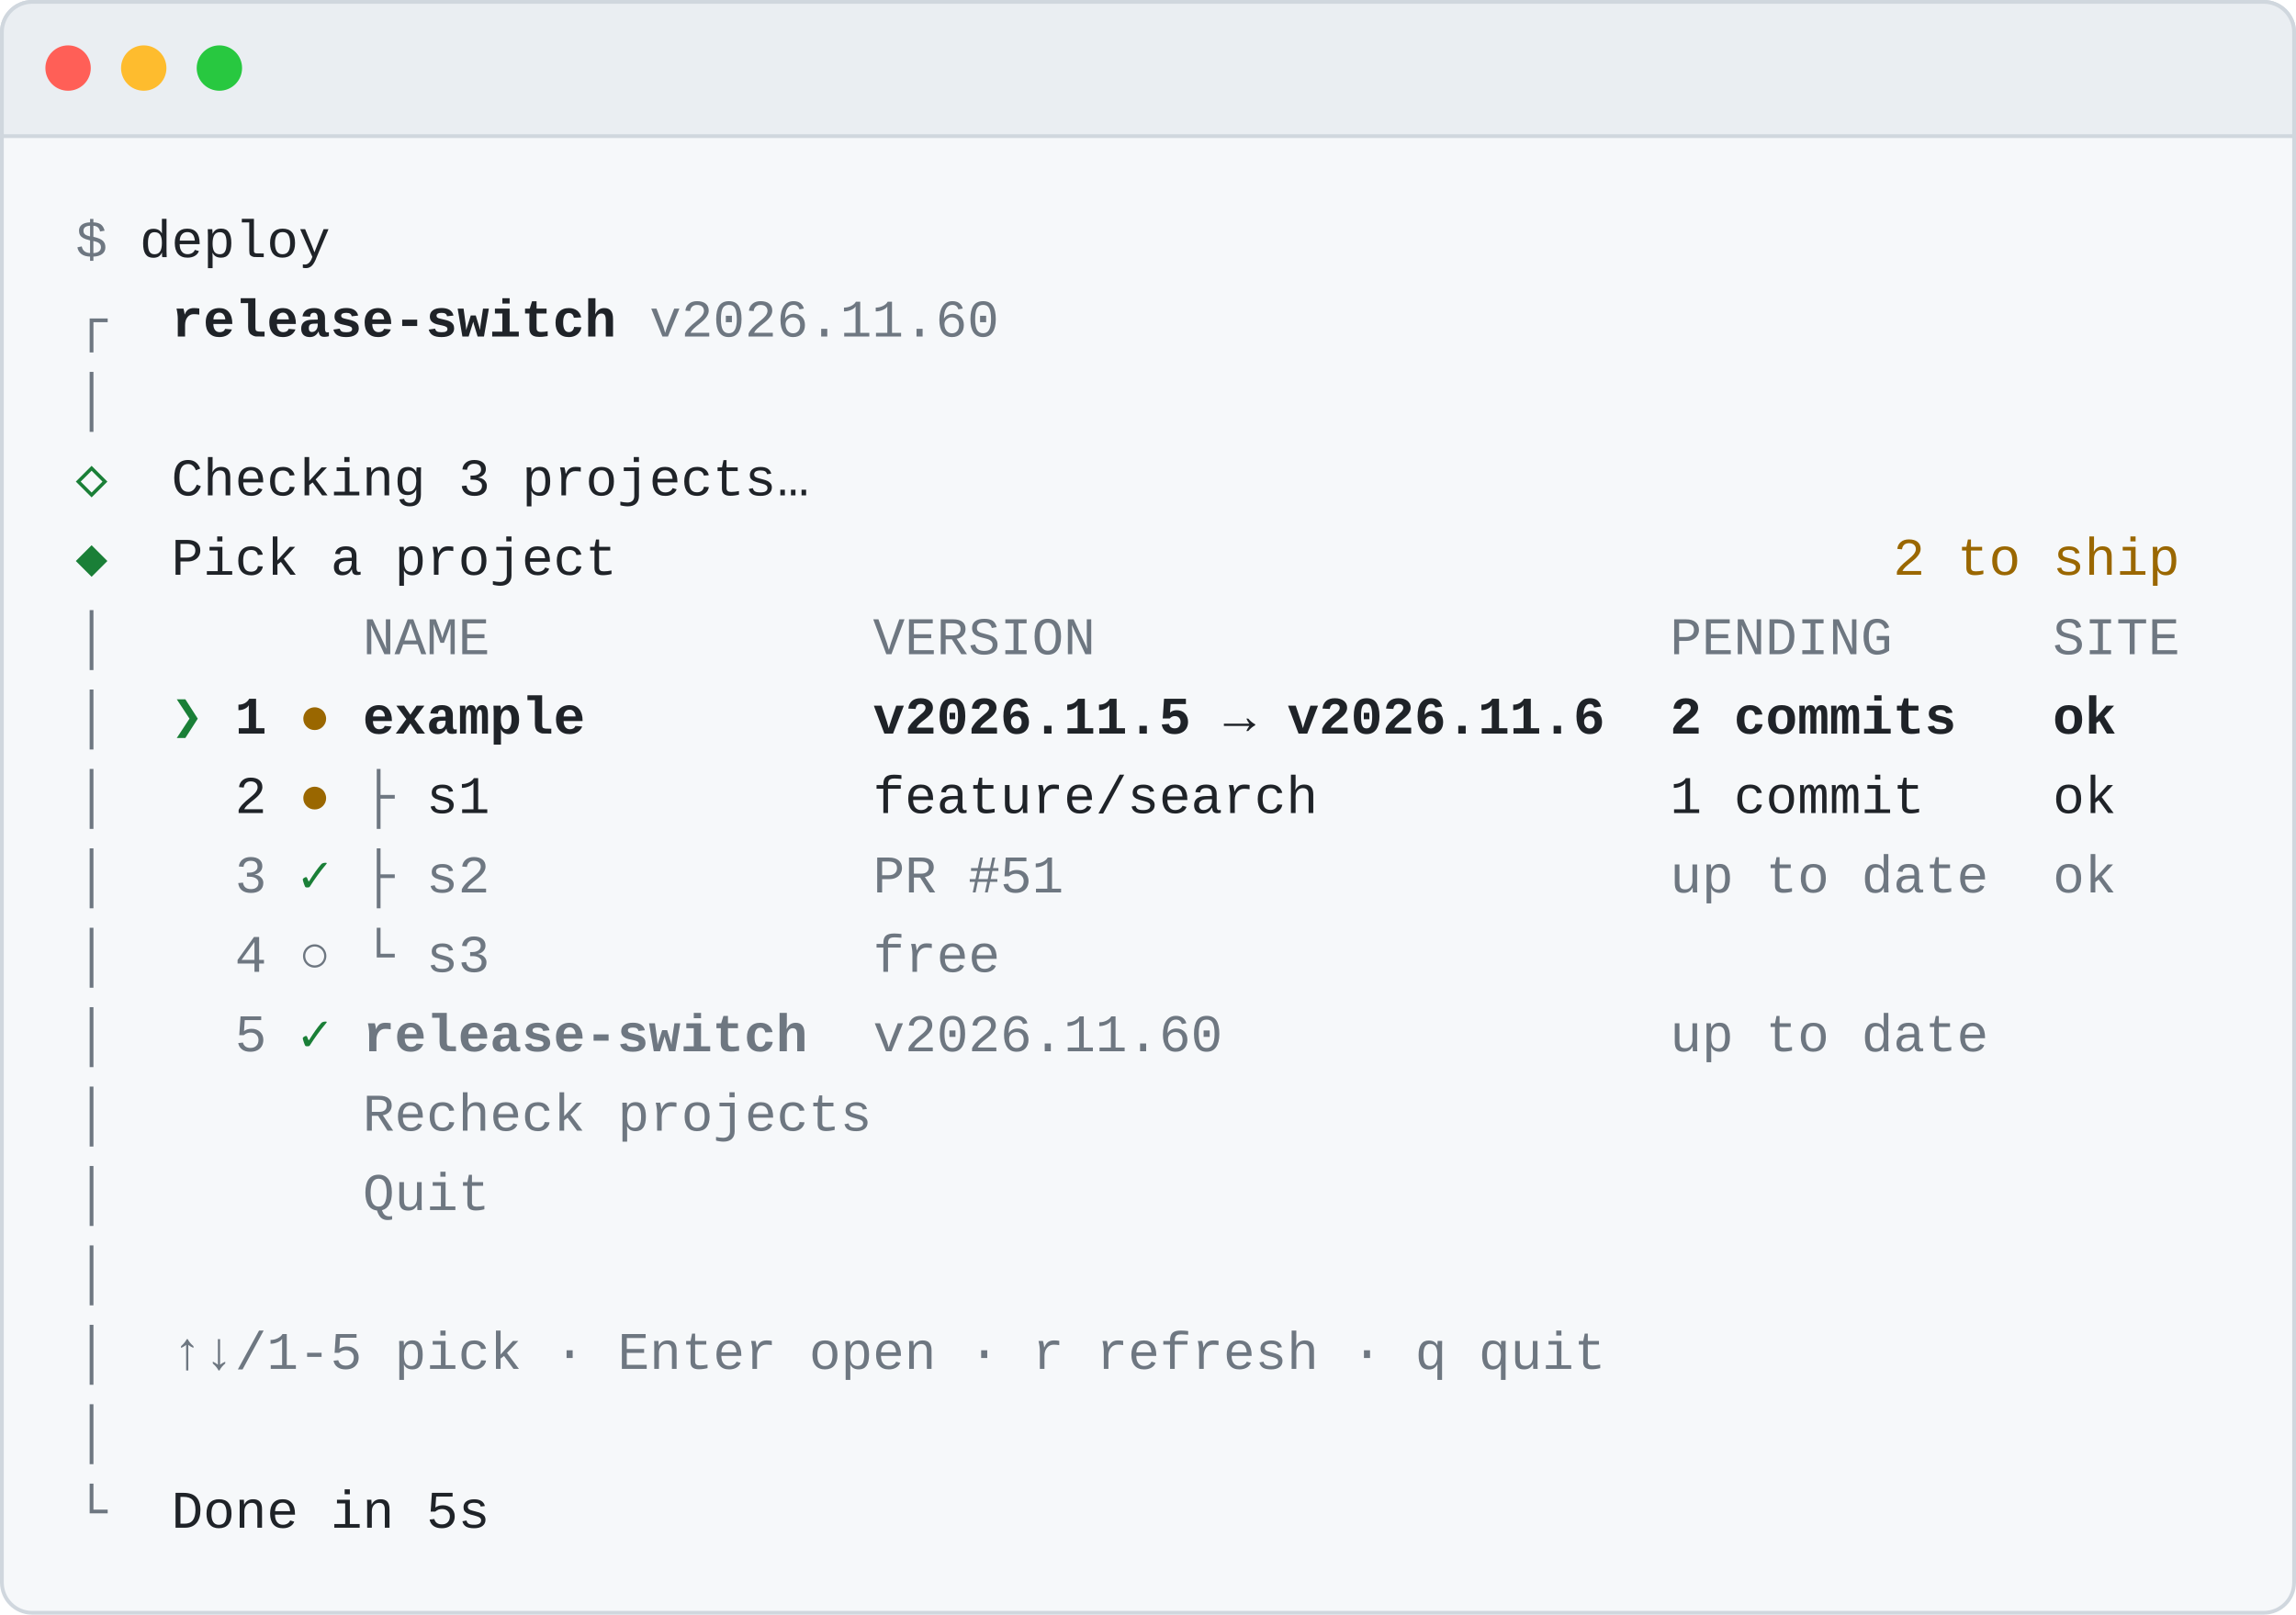
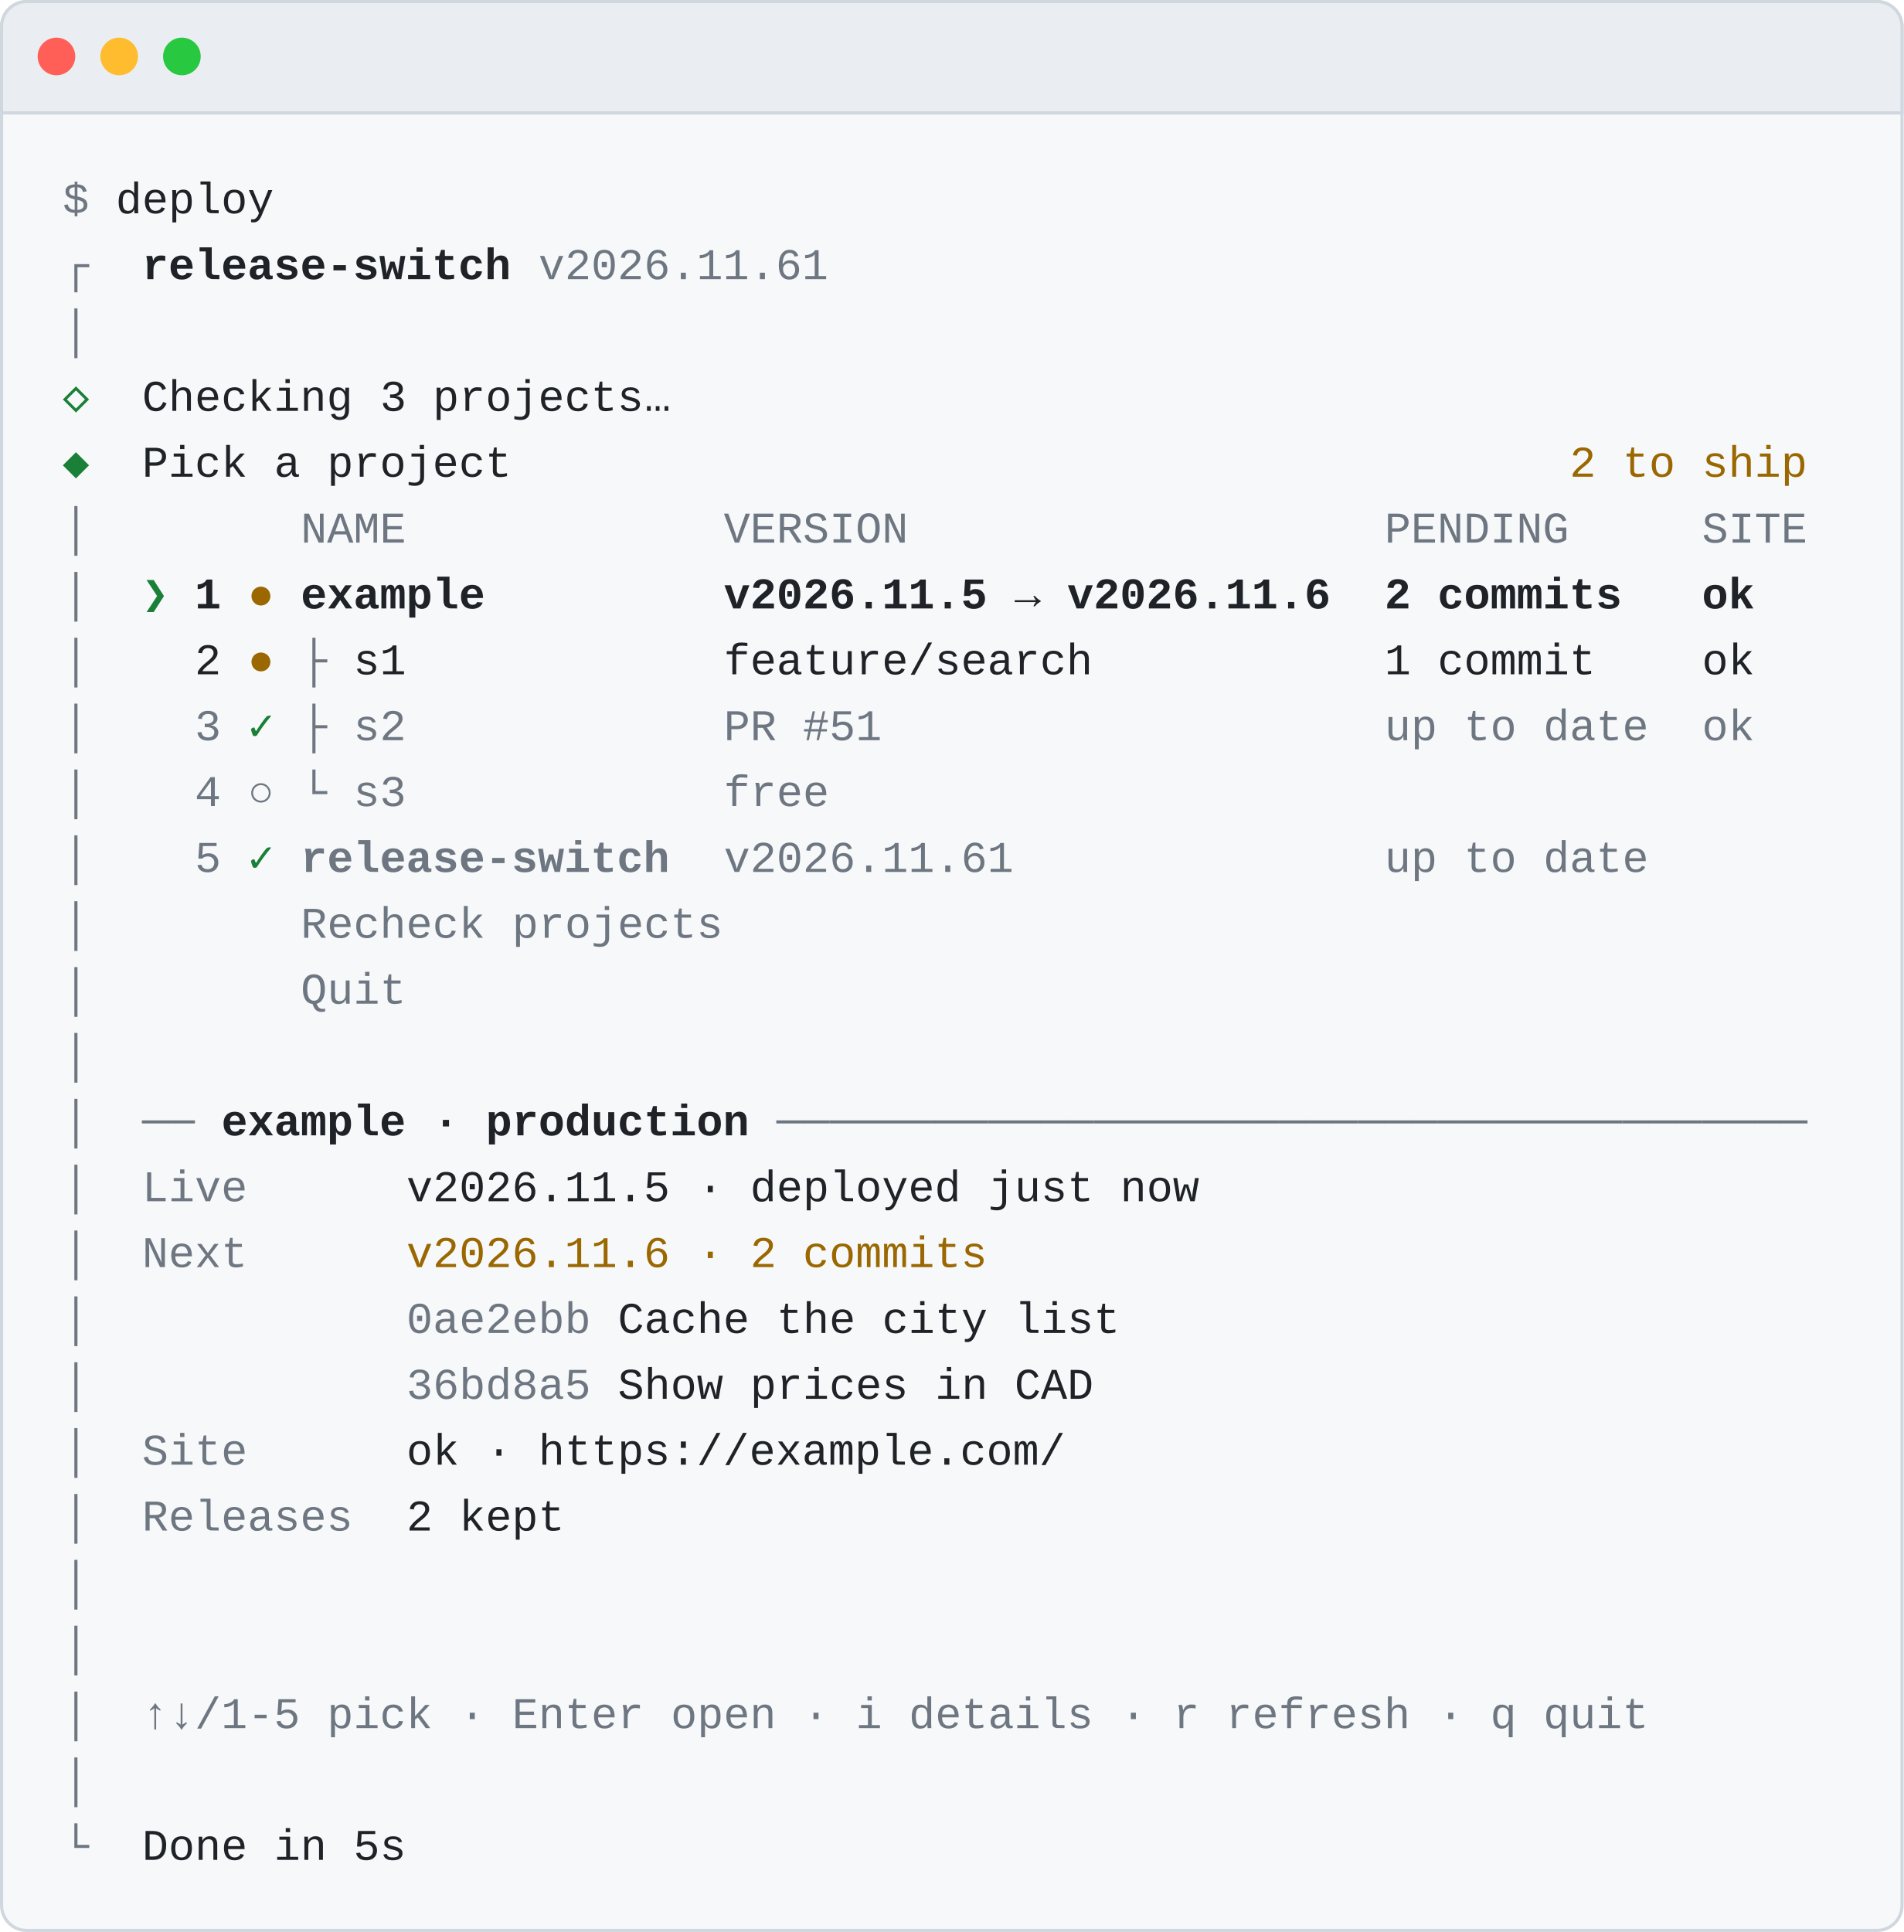
- <svg xmlns="http://www.w3.org/2000/svg" width="607" height="427" viewBox="0 0 607 427">
-   <rect x="0.5" y="0.5" width="606" height="426" rx="8" fill="#f6f8fa" stroke="#d0d7de" />
+ <svg xmlns="http://www.w3.org/2000/svg" width="607" height="616" viewBox="0 0 607 616">
+   <rect x="0.5" y="0.5" width="606" height="615" rx="8" fill="#f6f8fa" stroke="#d0d7de" />
  <path d="M0.5 36V8.5a8 8 0 0 1 8-8H598.5a8 8 0 0 1 8 8V36Z" fill="#eaeef2" stroke="#d0d7de" />
  <circle cx="18" cy="18" r="6" fill="#ff5f57" />
  <circle cx="38" cy="18" r="6" fill="#febc2e" />
  <circle cx="58" cy="18" r="6" fill="#28c840" />
  <g font-family="ui-monospace,SFMono-Regular,Menlo,Consolas,'Liberation Mono',monospace" font-size="14" xml:space="preserve">
    <text x="20.0" y="68" fill="#6e7781">$</text>
    <text x="36.9" y="68" fill="#1f2328">deploy</text>
    <text x="20.0" y="89" fill="#6e7781">┌</text>
    <text x="45.3" y="89" fill="#1f2328" font-weight="700">release-switch</text>
-     <text x="171.7" y="89" fill="#6e7781">v2026.11.60</text>
+     <text x="171.7" y="89" fill="#6e7781">v2026.11.61</text>
    <text x="20.0" y="110" fill="#6e7781">│</text>
    <text x="20.0" y="131" fill="#1a7f37">◇</text>
    <text x="45.3" y="131" fill="#1f2328">Checking</text>
    <text x="121.2" y="131" fill="#1f2328">3</text>
    <text x="138.0" y="131" fill="#1f2328">projects</text>
    <text x="205.5" y="131" fill="#1f2328">…</text>
    <text x="20.0" y="152" fill="#1a7f37">◆</text>
    <text x="45.3" y="152" fill="#1f2328">Pick</text>
    <text x="87.4" y="152" fill="#1f2328">a</text>
    <text x="104.3" y="152" fill="#1f2328">project</text>
    <text x="500.5" y="152" fill="#9a6700">2</text>
    <text x="517.4" y="152" fill="#9a6700">to</text>
    <text x="542.7" y="152" fill="#9a6700">ship</text>
    <text x="20.0" y="173" fill="#6e7781">│</text>
    <text x="95.9" y="173" fill="#6e7781">NAME</text>
    <text x="230.8" y="173" fill="#6e7781">VERSION</text>
    <text x="441.5" y="173" fill="#6e7781">PENDING</text>
    <text x="542.7" y="173" fill="#6e7781">SITE</text>
    <text x="20.0" y="194" fill="#6e7781">│</text>
    <text x="45.3" y="194" fill="#1a7f37">❯</text>
    <text x="62.1" y="194" fill="#1f2328" font-weight="700">1</text>
    <text x="79.0" y="194" fill="#9a6700">●</text>
    <text x="95.9" y="194" fill="#1f2328" font-weight="700">example</text>
    <text x="230.8" y="194" fill="#1f2328" font-weight="700">v2026.11.5</text>
    <text x="323.5" y="194" fill="#1f2328" font-weight="700">→</text>
    <text x="340.3" y="194" fill="#1f2328" font-weight="700">v2026.11.6</text>
    <text x="441.5" y="194" fill="#1f2328" font-weight="700">2</text>
    <text x="458.4" y="194" fill="#1f2328" font-weight="700">commits</text>
    <text x="542.7" y="194" fill="#1f2328" font-weight="700">ok</text>
    <text x="20.0" y="215" fill="#6e7781">│</text>
    <text x="62.1" y="215" fill="#1f2328">2</text>
    <text x="79.0" y="215" fill="#9a6700">●</text>
    <text x="95.9" y="215" fill="#6e7781">├</text>
    <text x="112.7" y="215" fill="#1f2328">s1</text>
    <text x="230.8" y="215" fill="#1f2328">feature/search</text>
    <text x="441.5" y="215" fill="#1f2328">1</text>
    <text x="458.4" y="215" fill="#1f2328">commit</text>
    <text x="542.7" y="215" fill="#1f2328">ok</text>
    <text x="20.0" y="236" fill="#6e7781">│</text>
    <text x="62.1" y="236" fill="#6e7781">3</text>
    <text x="79.0" y="236" fill="#1a7f37">✓</text>
    <text x="95.9" y="236" fill="#6e7781">├</text>
    <text x="112.7" y="236" fill="#6e7781">s2</text>
    <text x="230.8" y="236" fill="#6e7781">PR</text>
    <text x="256.0" y="236" fill="#6e7781">#51</text>
    <text x="441.5" y="236" fill="#6e7781">up</text>
    <text x="466.8" y="236" fill="#6e7781">to</text>
    <text x="492.1" y="236" fill="#6e7781">date</text>
    <text x="542.7" y="236" fill="#6e7781">ok</text>
    <text x="20.0" y="257" fill="#6e7781">│</text>
    <text x="62.1" y="257" fill="#6e7781">4</text>
    <text x="79.0" y="257" fill="#6e7781">○</text>
    <text x="95.9" y="257" fill="#6e7781">└</text>
    <text x="112.7" y="257" fill="#6e7781">s3</text>
    <text x="230.8" y="257" fill="#6e7781">free</text>
    <text x="20.0" y="278" fill="#6e7781">│</text>
    <text x="62.1" y="278" fill="#6e7781">5</text>
    <text x="79.0" y="278" fill="#1a7f37">✓</text>
    <text x="95.9" y="278" fill="#6e7781" font-weight="700">release-switch</text>
-     <text x="230.8" y="278" fill="#6e7781">v2026.11.60</text>
+     <text x="230.8" y="278" fill="#6e7781">v2026.11.61</text>
    <text x="441.5" y="278" fill="#6e7781">up</text>
    <text x="466.8" y="278" fill="#6e7781">to</text>
    <text x="492.1" y="278" fill="#6e7781">date</text>
    <text x="20.0" y="299" fill="#6e7781">│</text>
    <text x="95.9" y="299" fill="#6e7781">Recheck</text>
    <text x="163.3" y="299" fill="#6e7781">projects</text>
    <text x="20.0" y="320" fill="#6e7781">│</text>
    <text x="95.9" y="320" fill="#6e7781">Quit</text>
    <text x="20.0" y="341" fill="#6e7781">│</text>
    <text x="20.0" y="362" fill="#6e7781">│</text>
-     <text x="45.3" y="362" fill="#6e7781">↑</text>
-     <text x="53.7" y="362" fill="#6e7781">↓</text>
-     <text x="62.1" y="362" fill="#6e7781">/1-5</text>
-     <text x="104.3" y="362" fill="#6e7781">pick</text>
-     <text x="146.4" y="362" fill="#6e7781">·</text>
-     <text x="163.3" y="362" fill="#6e7781">Enter</text>
-     <text x="213.9" y="362" fill="#6e7781">open</text>
-     <text x="256.0" y="362" fill="#6e7781">·</text>
-     <text x="272.9" y="362" fill="#6e7781">r</text>
-     <text x="289.8" y="362" fill="#6e7781">refresh</text>
-     <text x="357.2" y="362" fill="#6e7781">·</text>
-     <text x="374.1" y="362" fill="#6e7781">q</text>
-     <text x="390.9" y="362" fill="#6e7781">quit</text>
+     <text x="45.3" y="362" fill="#6e7781">─</text>
+     <text x="53.7" y="362" fill="#6e7781">─</text>
+     <text x="70.6" y="362" fill="#1f2328" font-weight="700">example</text>
+     <text x="138.0" y="362" fill="#1f2328" font-weight="700">·</text>
+     <text x="154.9" y="362" fill="#1f2328" font-weight="700">production</text>
+     <text x="247.6" y="362" fill="#6e7781">─</text>
+     <text x="256.0" y="362" fill="#6e7781">─</text>
+     <text x="264.5" y="362" fill="#6e7781">─</text>
+     <text x="272.9" y="362" fill="#6e7781">─</text>
+     <text x="281.3" y="362" fill="#6e7781">─</text>
+     <text x="289.8" y="362" fill="#6e7781">─</text>
+     <text x="298.2" y="362" fill="#6e7781">─</text>
+     <text x="306.6" y="362" fill="#6e7781">─</text>
+     <text x="315.1" y="362" fill="#6e7781">─</text>
+     <text x="323.5" y="362" fill="#6e7781">─</text>
+     <text x="331.9" y="362" fill="#6e7781">─</text>
+     <text x="340.3" y="362" fill="#6e7781">─</text>
+     <text x="348.8" y="362" fill="#6e7781">─</text>
+     <text x="357.2" y="362" fill="#6e7781">─</text>
+     <text x="365.6" y="362" fill="#6e7781">─</text>
+     <text x="374.1" y="362" fill="#6e7781">─</text>
+     <text x="382.5" y="362" fill="#6e7781">─</text>
+     <text x="390.9" y="362" fill="#6e7781">─</text>
+     <text x="399.3" y="362" fill="#6e7781">─</text>
+     <text x="407.8" y="362" fill="#6e7781">─</text>
+     <text x="416.2" y="362" fill="#6e7781">─</text>
+     <text x="424.6" y="362" fill="#6e7781">─</text>
+     <text x="433.1" y="362" fill="#6e7781">─</text>
+     <text x="441.5" y="362" fill="#6e7781">─</text>
+     <text x="449.9" y="362" fill="#6e7781">─</text>
+     <text x="458.4" y="362" fill="#6e7781">─</text>
+     <text x="466.8" y="362" fill="#6e7781">─</text>
+     <text x="475.2" y="362" fill="#6e7781">─</text>
+     <text x="483.6" y="362" fill="#6e7781">─</text>
+     <text x="492.1" y="362" fill="#6e7781">─</text>
+     <text x="500.5" y="362" fill="#6e7781">─</text>
+     <text x="508.9" y="362" fill="#6e7781">─</text>
+     <text x="517.4" y="362" fill="#6e7781">─</text>
+     <text x="525.8" y="362" fill="#6e7781">─</text>
+     <text x="534.2" y="362" fill="#6e7781">─</text>
+     <text x="542.7" y="362" fill="#6e7781">─</text>
+     <text x="551.1" y="362" fill="#6e7781">─</text>
+     <text x="559.5" y="362" fill="#6e7781">─</text>
+     <text x="567.9" y="362" fill="#6e7781">─</text>
    <text x="20.0" y="383" fill="#6e7781">│</text>
-     <text x="20.0" y="404" fill="#6e7781">└</text>
-     <text x="45.3" y="404" fill="#1f2328">Done</text>
-     <text x="87.4" y="404" fill="#1f2328">in</text>
-     <text x="112.7" y="404" fill="#1f2328">5s</text>
+     <text x="45.3" y="383" fill="#6e7781">Live</text>
+     <text x="129.6" y="383" fill="#1f2328">v2026.11.5</text>
+     <text x="222.3" y="383" fill="#1f2328">·</text>
+     <text x="239.2" y="383" fill="#1f2328">deployed</text>
+     <text x="315.1" y="383" fill="#1f2328">just</text>
+     <text x="357.2" y="383" fill="#1f2328">now</text>
+     <text x="20.0" y="404" fill="#6e7781">│</text>
+     <text x="45.3" y="404" fill="#6e7781">Next</text>
+     <text x="129.6" y="404" fill="#9a6700">v2026.11.6</text>
+     <text x="222.3" y="404" fill="#9a6700">·</text>
+     <text x="239.2" y="404" fill="#9a6700">2</text>
+     <text x="256.0" y="404" fill="#9a6700">commits</text>
+     <text x="20.0" y="425" fill="#6e7781">│</text>
+     <text x="129.6" y="425" fill="#6e7781">0ae2ebb</text>
+     <text x="197.0" y="425" fill="#1f2328">Cache</text>
+     <text x="247.6" y="425" fill="#1f2328">the</text>
+     <text x="281.3" y="425" fill="#1f2328">city</text>
+     <text x="323.5" y="425" fill="#1f2328">list</text>
+     <text x="20.0" y="446" fill="#6e7781">│</text>
+     <text x="129.6" y="446" fill="#6e7781">36bd8a5</text>
+     <text x="197.0" y="446" fill="#1f2328">Show</text>
+     <text x="239.2" y="446" fill="#1f2328">prices</text>
+     <text x="298.2" y="446" fill="#1f2328">in</text>
+     <text x="323.5" y="446" fill="#1f2328">CAD</text>
+     <text x="20.0" y="467" fill="#6e7781">│</text>
+     <text x="45.3" y="467" fill="#6e7781">Site</text>
+     <text x="129.6" y="467" fill="#1f2328">ok</text>
+     <text x="154.9" y="467" fill="#1f2328">·</text>
+     <text x="171.7" y="467" fill="#1f2328">https://example.com/</text>
+     <text x="20.0" y="488" fill="#6e7781">│</text>
+     <text x="45.3" y="488" fill="#6e7781">Releases</text>
+     <text x="129.6" y="488" fill="#1f2328">2</text>
+     <text x="146.4" y="488" fill="#1f2328">kept</text>
+     <text x="20.0" y="509" fill="#6e7781">│</text>
+     <text x="20.0" y="530" fill="#6e7781">│</text>
+     <text x="20.0" y="551" fill="#6e7781">│</text>
+     <text x="45.3" y="551" fill="#6e7781">↑</text>
+     <text x="53.7" y="551" fill="#6e7781">↓</text>
+     <text x="62.1" y="551" fill="#6e7781">/1-5</text>
+     <text x="104.3" y="551" fill="#6e7781">pick</text>
+     <text x="146.4" y="551" fill="#6e7781">·</text>
+     <text x="163.3" y="551" fill="#6e7781">Enter</text>
+     <text x="213.9" y="551" fill="#6e7781">open</text>
+     <text x="256.0" y="551" fill="#6e7781">·</text>
+     <text x="272.9" y="551" fill="#6e7781">i</text>
+     <text x="289.8" y="551" fill="#6e7781">details</text>
+     <text x="357.2" y="551" fill="#6e7781">·</text>
+     <text x="374.1" y="551" fill="#6e7781">r</text>
+     <text x="390.9" y="551" fill="#6e7781">refresh</text>
+     <text x="458.4" y="551" fill="#6e7781">·</text>
+     <text x="475.2" y="551" fill="#6e7781">q</text>
+     <text x="492.1" y="551" fill="#6e7781">quit</text>
+     <text x="20.0" y="572" fill="#6e7781">│</text>
+     <text x="20.0" y="593" fill="#6e7781">└</text>
+     <text x="45.3" y="593" fill="#1f2328">Done</text>
+     <text x="87.4" y="593" fill="#1f2328">in</text>
+     <text x="112.7" y="593" fill="#1f2328">5s</text>
  </g>
</svg>
